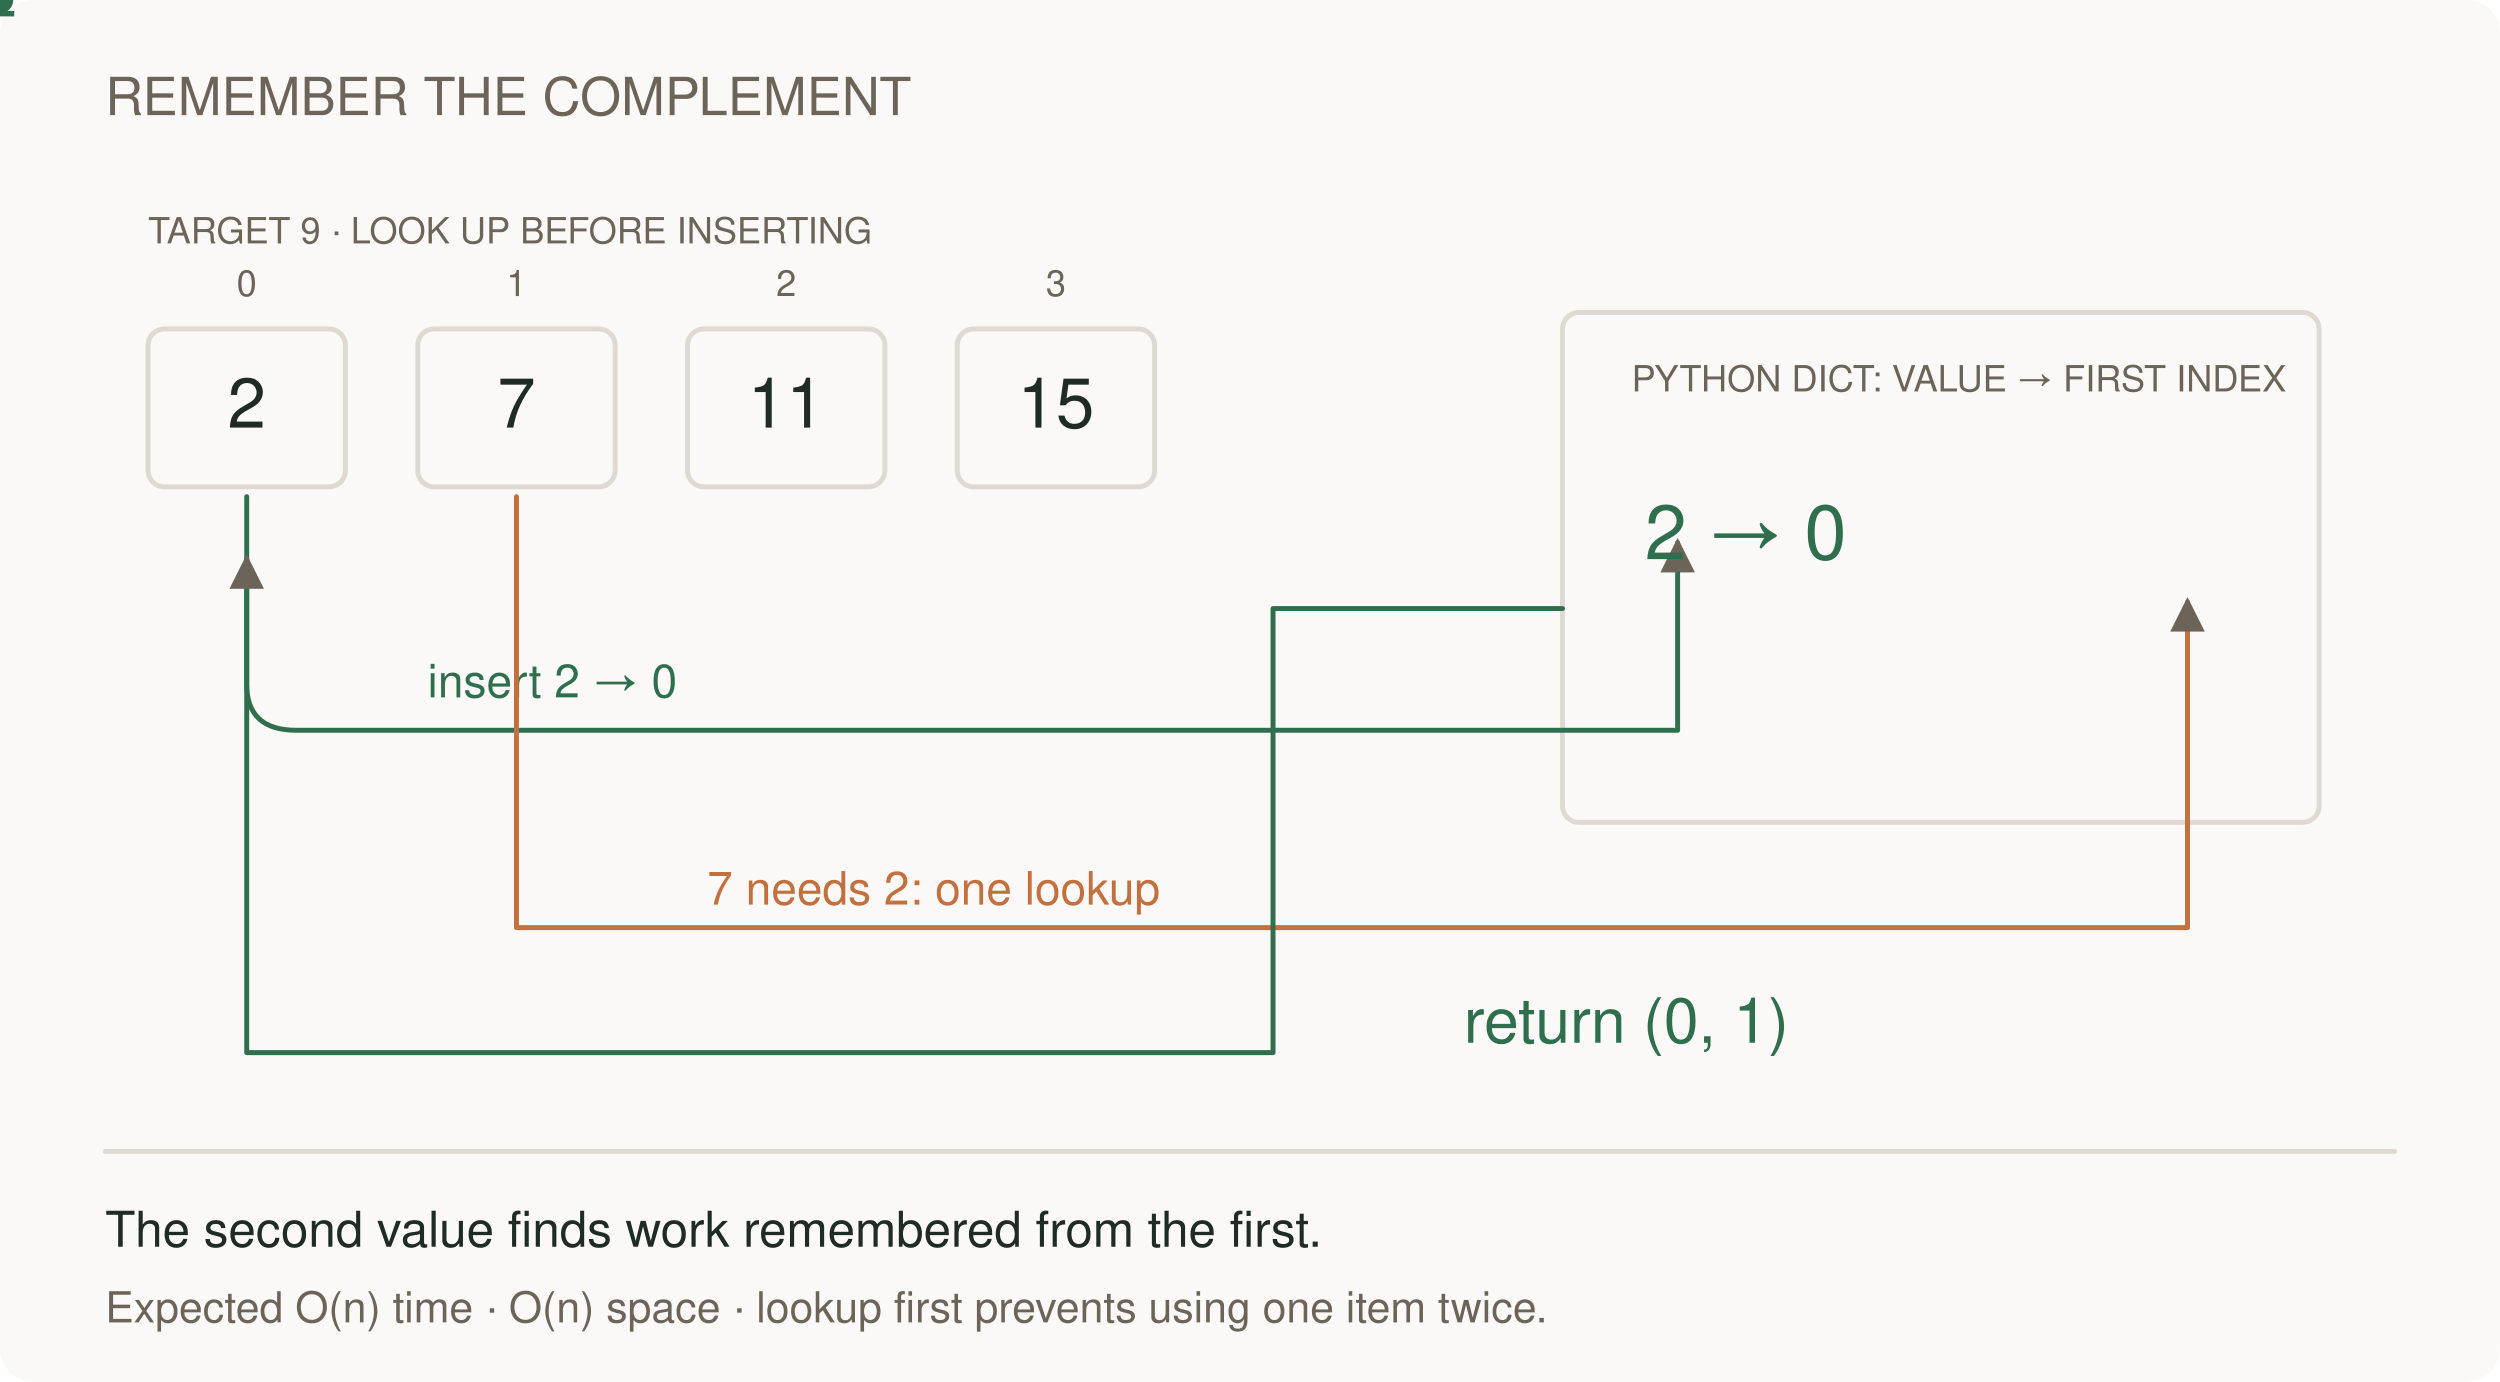
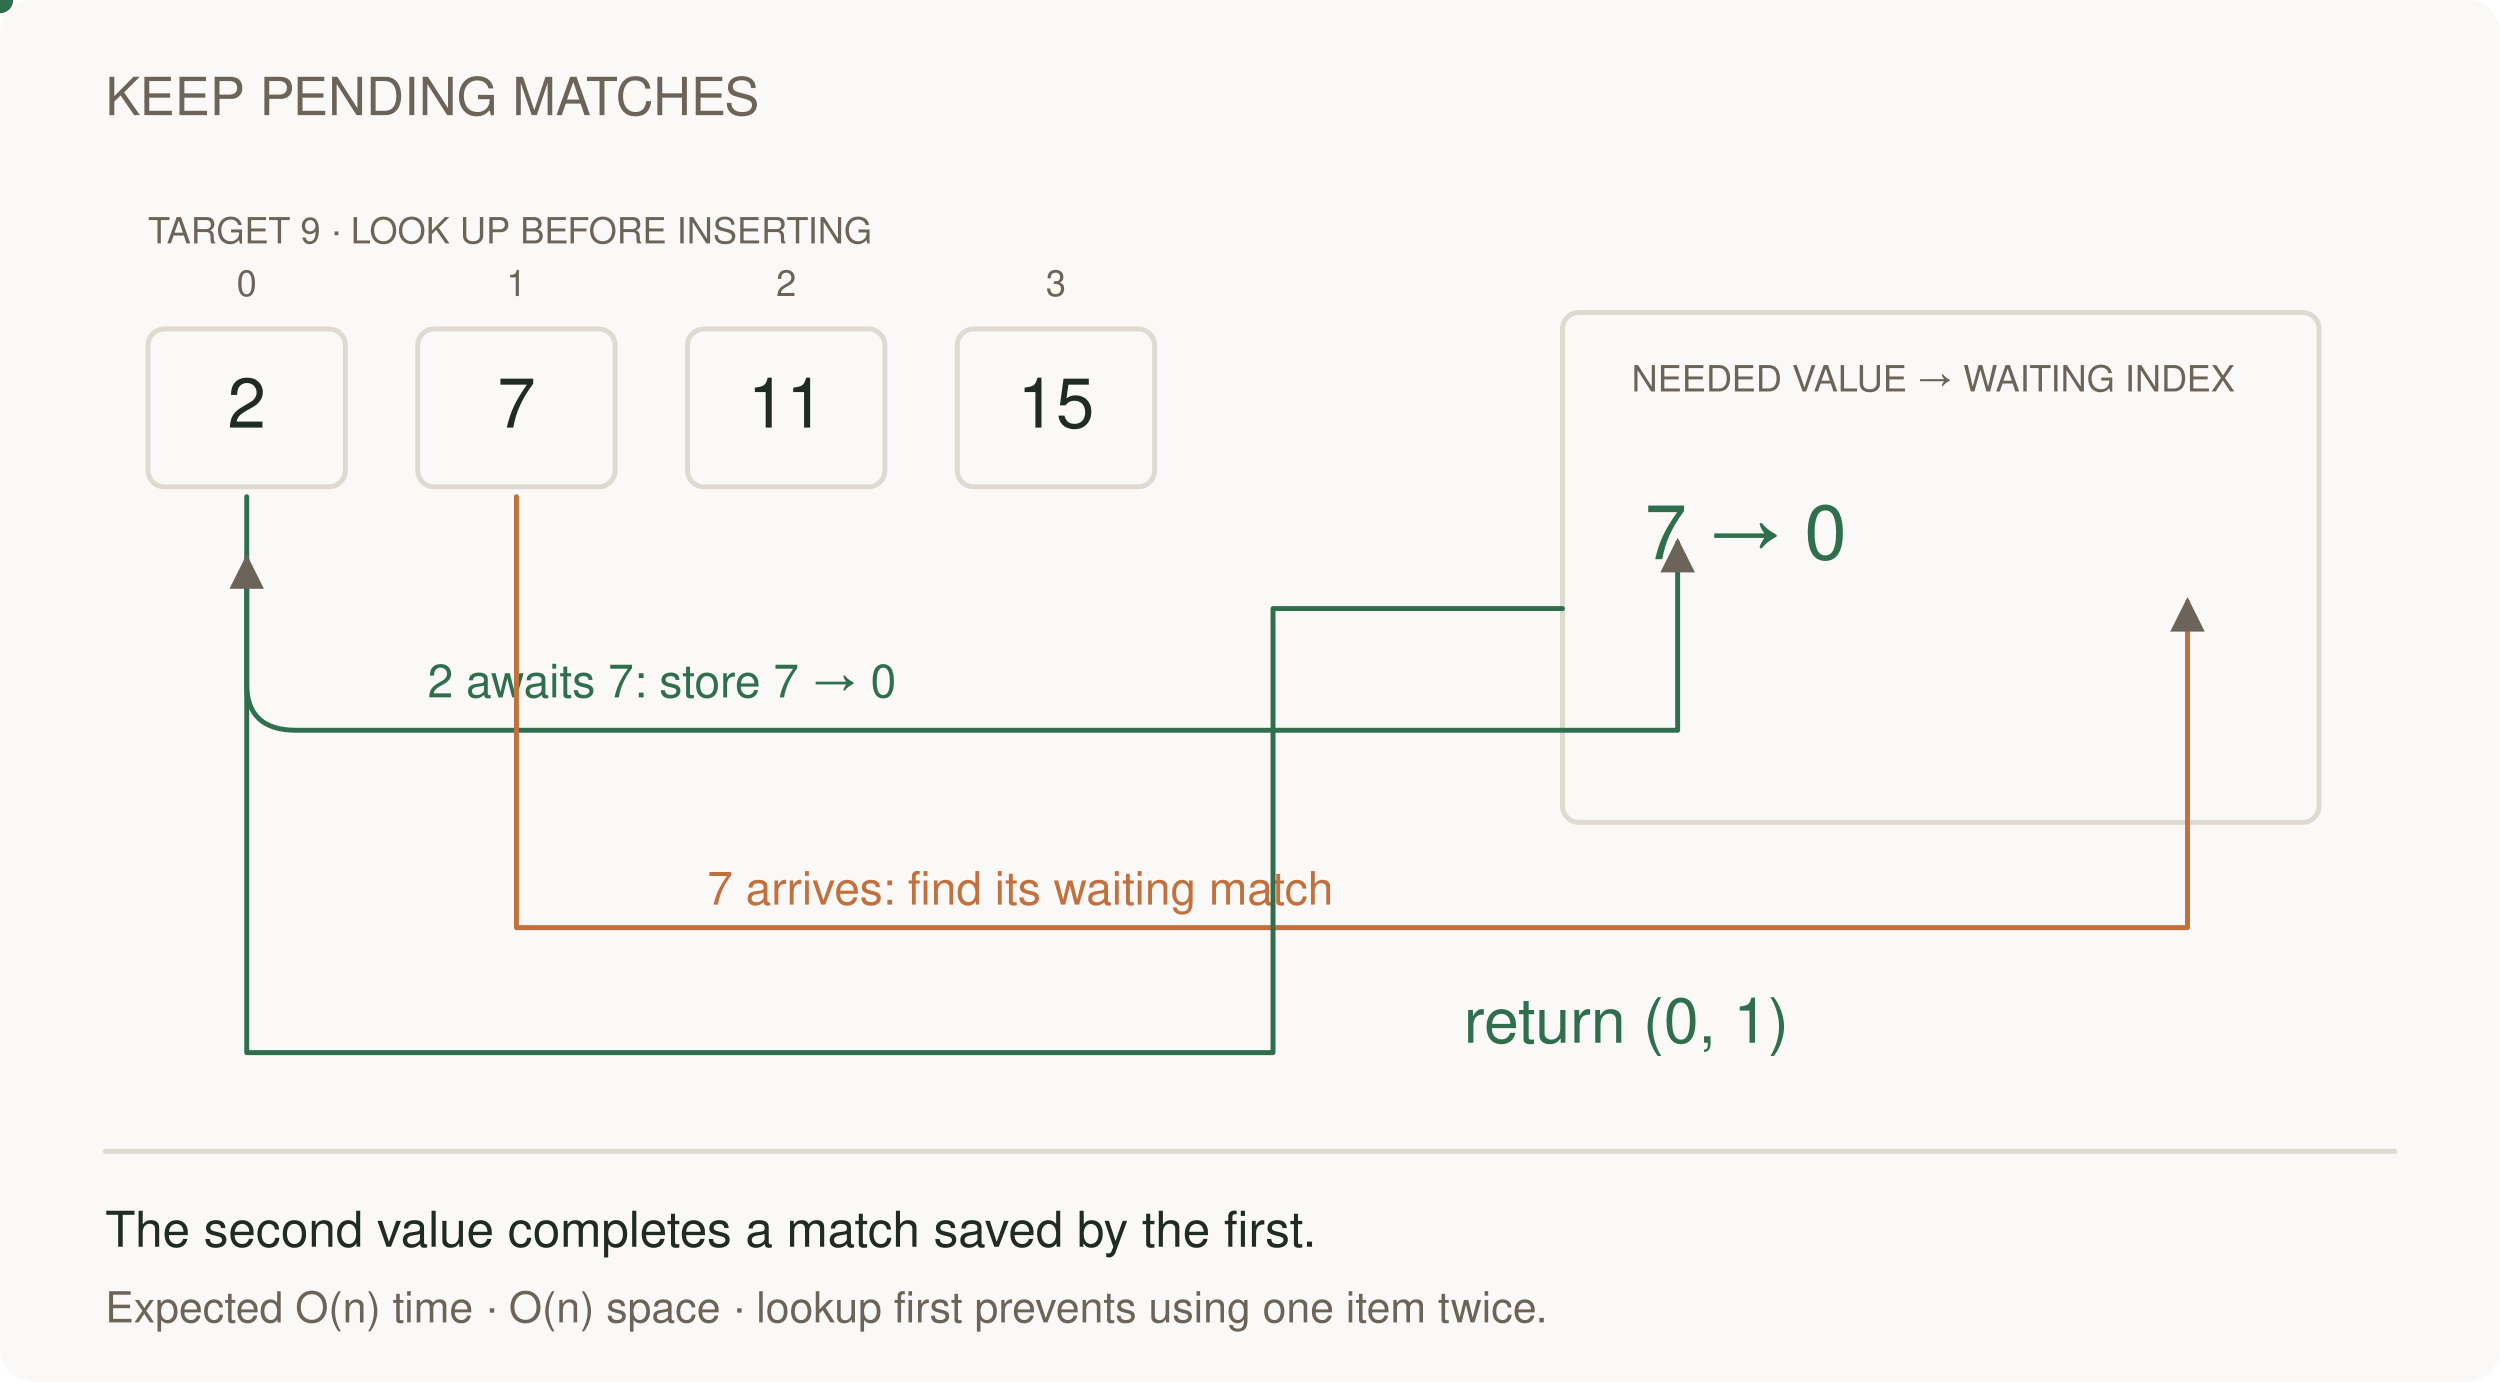
<svg xmlns="http://www.w3.org/2000/svg" viewBox="0 0 760 420" width="760" height="420" role="img" aria-labelledby="title desc">
  <defs>
    <marker id="arrow" markerWidth="7" markerHeight="7" refX="6" refY="3.5" orient="auto-start-reverse">
      <path d="M0 0 L7 3.5 L0 7" fill="#6d6459" />
    </marker>
  </defs>
  <style>text{font-family:ui-sans-serif,-apple-system,Segoe UI,Helvetica,Arial,sans-serif}.still{display:none}@media(prefers-reduced-motion:reduce){.moving{display:none}.still{display:inline}}@media print{.moving{display:none}.still{display:inline}}</style>
  <rect width="760" height="420" rx="10" fill="#faf9f7" />
-   <text x="32" y="35" font-size="16" fill="#6d6459" text-anchor="start">REMEMBER THE COMPLEMENT</text>
+   <text x="32" y="35" font-size="16" fill="#6d6459" text-anchor="start">KEEP PENDING MATCHES</text>
  <g class="moving">
    <text x="45" y="74" font-size="11" fill="#6d6459" text-anchor="start">TARGET 9 · LOOK UP BEFORE INSERTING</text>
    <rect x="45" y="100" width="60" height="48" rx="5" stroke="#ded9d1" stroke-width="1.5" fill="#faf9f7">
</rect>
    <text x="75.0" y="130" font-size="21" fill="#1f2b24" text-anchor="middle">2</text>
    <text x="75.0" y="90" font-size="11" fill="#6d6459" text-anchor="middle">0</text>
    <rect x="127" y="100" width="60" height="48" rx="5" stroke="#ded9d1" stroke-width="1.5" fill="#faf9f7">
</rect>
    <text x="157.0" y="130" font-size="21" fill="#1f2b24" text-anchor="middle">7</text>
    <text x="157.0" y="90" font-size="11" fill="#6d6459" text-anchor="middle">1</text>
    <rect x="209" y="100" width="60" height="48" rx="5" stroke="#ded9d1" stroke-width="1.5" fill="#faf9f7">
</rect>
    <text x="239.0" y="130" font-size="21" fill="#1f2b24" text-anchor="middle">11</text>
    <text x="239.0" y="90" font-size="11" fill="#6d6459" text-anchor="middle">2</text>
    <rect x="291" y="100" width="60" height="48" rx="5" stroke="#ded9d1" stroke-width="1.5" fill="#faf9f7">
</rect>
    <text x="321.0" y="130" font-size="21" fill="#1f2b24" text-anchor="middle">15</text>
    <text x="321.0" y="90" font-size="11" fill="#6d6459" text-anchor="middle">3</text>
    <rect x="475" y="95" width="230" height="155" rx="5" stroke="#ded9d1" stroke-width="1.5" fill="#faf9f7">
</rect>
    <text x="590.0" y="177.5" font-size="14" fill="#1f2b24" text-anchor="middle">
</text>
-     <text x="496" y="119" font-size="11" fill="#6d6459" text-anchor="start">PYTHON DICT: VALUE → FIRST INDEX</text>
+     <text x="496" y="119" font-size="11" fill="#6d6459" text-anchor="start">NEEDED VALUE → WAITING INDEX</text>
    <path d="M75 151 V208 Q75 222 90 222 H510 V165" stroke="#2f6f4e" stroke-width="1.5" fill="none" stroke-linecap="round" stroke-linejoin="round" marker-end="url(#arrow)">
</path>
-     <text x="130" y="212" font-size="14" fill="#2f6f4e" text-anchor="start">insert 2 → 0</text>
+     <text x="130" y="212" font-size="14" fill="#2f6f4e" text-anchor="start">2 awaits 7: store 7 → 0</text>
    <g>
-       <text x="500" y="170" font-size="23" fill="#2f6f4e" text-anchor="start">2 → 0</text>
+       <text x="500" y="170" font-size="23" fill="#2f6f4e" text-anchor="start">7 → 0</text>
      <animate attributeName="opacity" values="0;0;1;1" keyTimes="0;0.25;0.275;1" dur="8s" repeatCount="indefinite" calcMode="linear">
</animate>
    </g>
    <g>
-       <text x="0" y="5" font-size="19" fill="#2f6f4e" text-anchor="middle">2</text>
+       <text x="0" y="5" font-size="19" fill="#2f6f4e" text-anchor="middle">7</text>
      <animateMotion path="M75 125 V222 H510 V165" dur="8s" repeatCount="indefinite" calcMode="linear" keyTimes="0;0.04;0.28;1" keyPoints="0;0;1;1">
</animateMotion>
      <animate attributeName="opacity" values="1;1;0;0" keyTimes="0;0.28;0.3;1" dur="8s" repeatCount="indefinite" calcMode="linear">
</animate>
    </g>
    <path d="M157 151 V282 H665 V183" stroke="#c2703d" stroke-width="1.5" fill="none" stroke-linecap="round" stroke-linejoin="round" marker-end="url(#arrow)">
</path>
-     <text x="215" y="275" font-size="14" fill="#c2703d" text-anchor="start">7 needs 2: one lookup</text>
+     <text x="215" y="275" font-size="14" fill="#c2703d" text-anchor="start">7 arrives: find its waiting match</text>
    <g>
      <circle cx="0" cy="0" r="4" fill="#c2703d">
</circle>
      <animateMotion path="M157 151 V282 H665 V183" dur="8s" repeatCount="indefinite" calcMode="linear" keyTimes="0;0.34;0.65;1" keyPoints="0;0;1;1">
</animateMotion>
      <animate attributeName="opacity" values="0;0;1;1;0;0" keyTimes="0;0.339;0.34;0.649;0.65;1" dur="8s" repeatCount="indefinite" calcMode="linear">
</animate>
    </g>
    <path d="M475 185 H387 V320 H75 V170" stroke="#2f6f4e" stroke-width="1.5" fill="none" stroke-linecap="round" stroke-linejoin="round" marker-end="url(#arrow)">
</path>
    <g>
      <circle cx="0" cy="0" r="4" fill="#2f6f4e">
</circle>
      <animateMotion path="M475 185 H387 V320 H75 V170" dur="8s" repeatCount="indefinite" calcMode="linear" keyTimes="0;0.65;0.92;1" keyPoints="0;0;1;1">
</animateMotion>
      <animate attributeName="opacity" values="0;0;1;1;0;0" keyTimes="0;0.649;0.65;0.919;0.92;1" dur="8s" repeatCount="indefinite" calcMode="linear">
</animate>
    </g>
    <text x="445" y="317" font-size="19" fill="#2f6f4e" text-anchor="start">return (0, 1)</text>
    <path d="M32 350 H728" stroke="#ded9d1" stroke-width="1.5" fill="none" stroke-linecap="round" stroke-linejoin="round">
</path>
-     <text x="32" y="379" font-size="15" fill="#1f2b24" text-anchor="start">The second value finds work remembered from the first.</text>
+     <text x="32" y="379" font-size="15" fill="#1f2b24" text-anchor="start">The second value completes a match saved by the first.</text>
    <text x="32" y="402" font-size="13" fill="#6d6459" text-anchor="start">Expected O(n) time · O(n) space · lookup first prevents using one item twice.</text>
  </g>
  <g class="still">
    <text x="45" y="74" font-size="11" fill="#6d6459" text-anchor="start">TARGET 9 · LOOK UP BEFORE INSERTING</text>
    <rect x="45" y="100" width="60" height="48" rx="5" stroke="#ded9d1" stroke-width="1.5" fill="#faf9f7">
</rect>
    <text x="75.0" y="130" font-size="21" fill="#1f2b24" text-anchor="middle">2</text>
    <text x="75.0" y="90" font-size="11" fill="#6d6459" text-anchor="middle">0</text>
    <rect x="127" y="100" width="60" height="48" rx="5" stroke="#ded9d1" stroke-width="1.5" fill="#faf9f7">
</rect>
    <text x="157.0" y="130" font-size="21" fill="#1f2b24" text-anchor="middle">7</text>
    <text x="157.0" y="90" font-size="11" fill="#6d6459" text-anchor="middle">1</text>
    <rect x="209" y="100" width="60" height="48" rx="5" stroke="#ded9d1" stroke-width="1.5" fill="#faf9f7">
</rect>
    <text x="239.0" y="130" font-size="21" fill="#1f2b24" text-anchor="middle">11</text>
    <text x="239.0" y="90" font-size="11" fill="#6d6459" text-anchor="middle">2</text>
    <rect x="291" y="100" width="60" height="48" rx="5" stroke="#ded9d1" stroke-width="1.5" fill="#faf9f7">
</rect>
    <text x="321.0" y="130" font-size="21" fill="#1f2b24" text-anchor="middle">15</text>
    <text x="321.0" y="90" font-size="11" fill="#6d6459" text-anchor="middle">3</text>
    <rect x="475" y="95" width="230" height="155" rx="5" stroke="#ded9d1" stroke-width="1.5" fill="#faf9f7">
</rect>
    <text x="590.0" y="177.5" font-size="14" fill="#1f2b24" text-anchor="middle">
</text>
-     <text x="496" y="119" font-size="11" fill="#6d6459" text-anchor="start">PYTHON DICT: VALUE → FIRST INDEX</text>
+     <text x="496" y="119" font-size="11" fill="#6d6459" text-anchor="start">NEEDED VALUE → WAITING INDEX</text>
    <path d="M75 151 V208 Q75 222 90 222 H510 V165" stroke="#2f6f4e" stroke-width="1.5" fill="none" stroke-linecap="round" stroke-linejoin="round" marker-end="url(#arrow)">
</path>
-     <text x="130" y="212" font-size="14" fill="#2f6f4e" text-anchor="start">insert 2 → 0</text>
-     <text x="500" y="170" font-size="23" fill="#2f6f4e" text-anchor="start">2 → 0</text>
+     <text x="130" y="212" font-size="14" fill="#2f6f4e" text-anchor="start">2 awaits 7: store 7 → 0</text>
+     <text x="500" y="170" font-size="23" fill="#2f6f4e" text-anchor="start">7 → 0</text>
    <path d="M157 151 V282 H665 V183" stroke="#c2703d" stroke-width="1.5" fill="none" stroke-linecap="round" stroke-linejoin="round" marker-end="url(#arrow)">
</path>
-     <text x="215" y="275" font-size="14" fill="#c2703d" text-anchor="start">7 needs 2: one lookup</text>
+     <text x="215" y="275" font-size="14" fill="#c2703d" text-anchor="start">7 arrives: find its waiting match</text>
    <path d="M475 185 H387 V320 H75 V170" stroke="#2f6f4e" stroke-width="1.5" fill="none" stroke-linecap="round" stroke-linejoin="round" marker-end="url(#arrow)">
</path>
    <text x="445" y="317" font-size="19" fill="#2f6f4e" text-anchor="start">return (0, 1)</text>
    <path d="M32 350 H728" stroke="#ded9d1" stroke-width="1.5" fill="none" stroke-linecap="round" stroke-linejoin="round">
</path>
-     <text x="32" y="379" font-size="15" fill="#1f2b24" text-anchor="start">The second value finds work remembered from the first.</text>
+     <text x="32" y="379" font-size="15" fill="#1f2b24" text-anchor="start">The second value completes a match saved by the first.</text>
    <text x="32" y="402" font-size="13" fill="#6d6459" text-anchor="start">Expected O(n) time · O(n) space · lookup first prevents using one item twice.</text>
  </g>
</svg>
